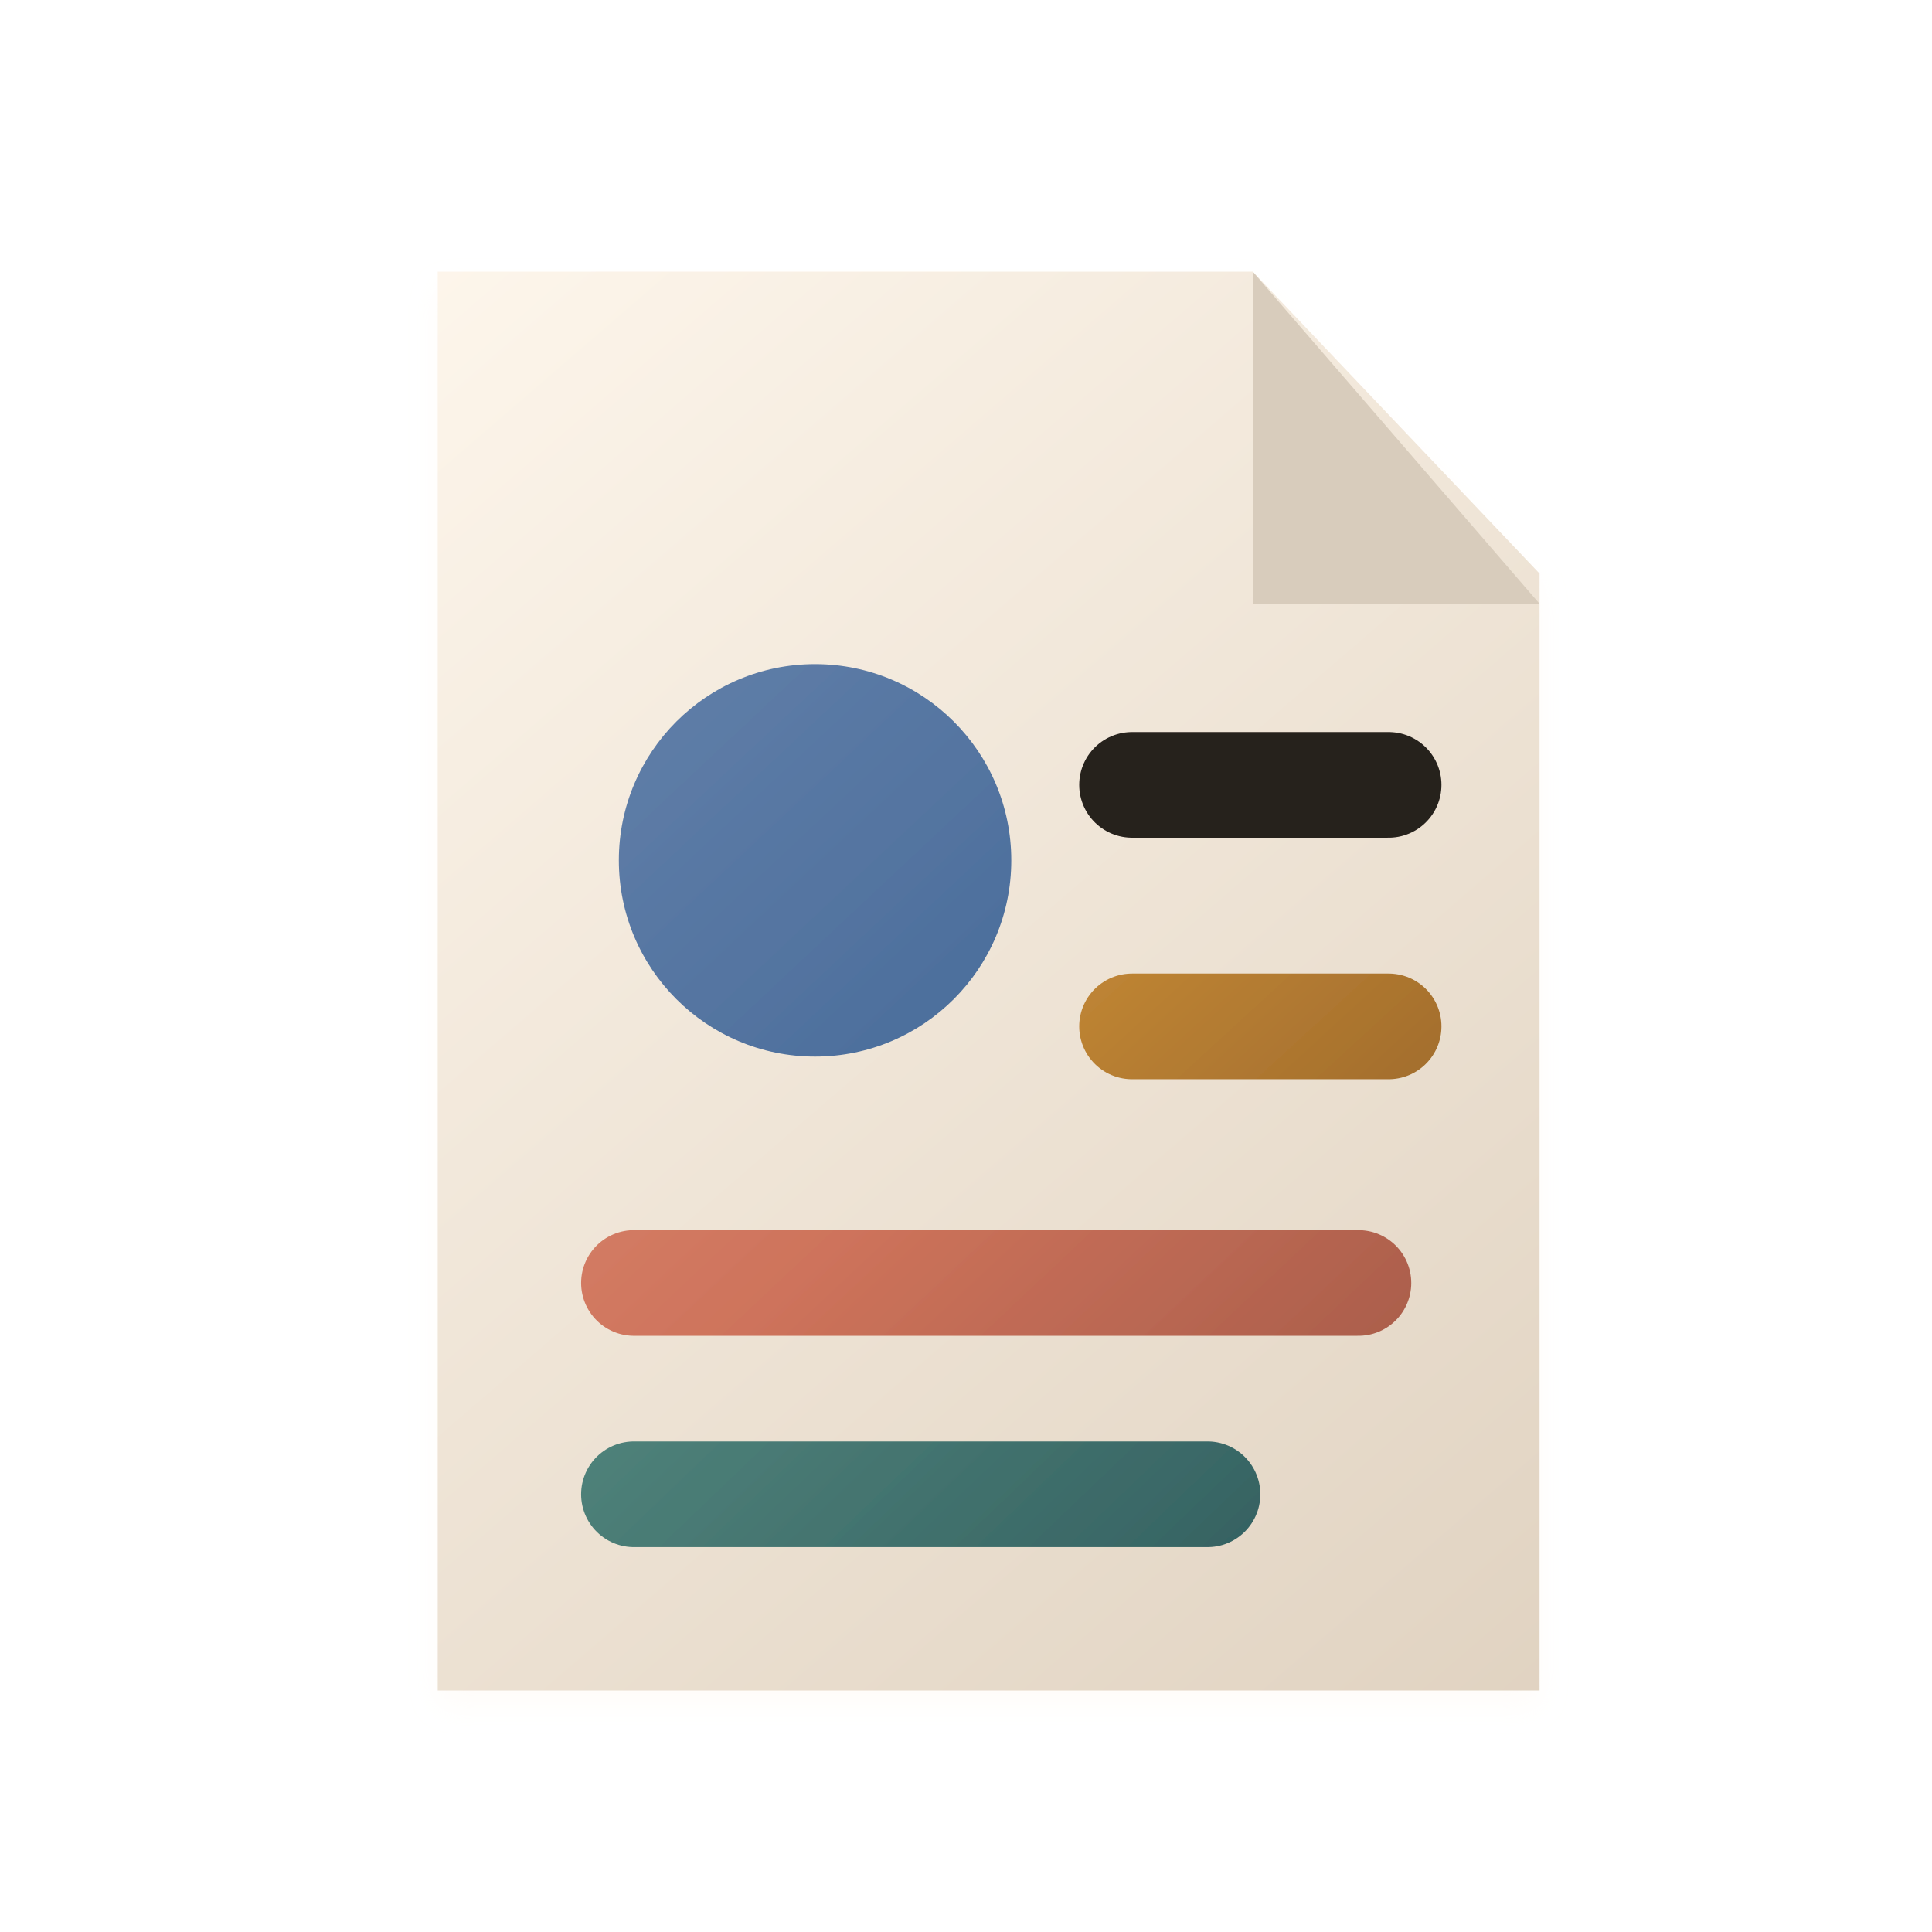
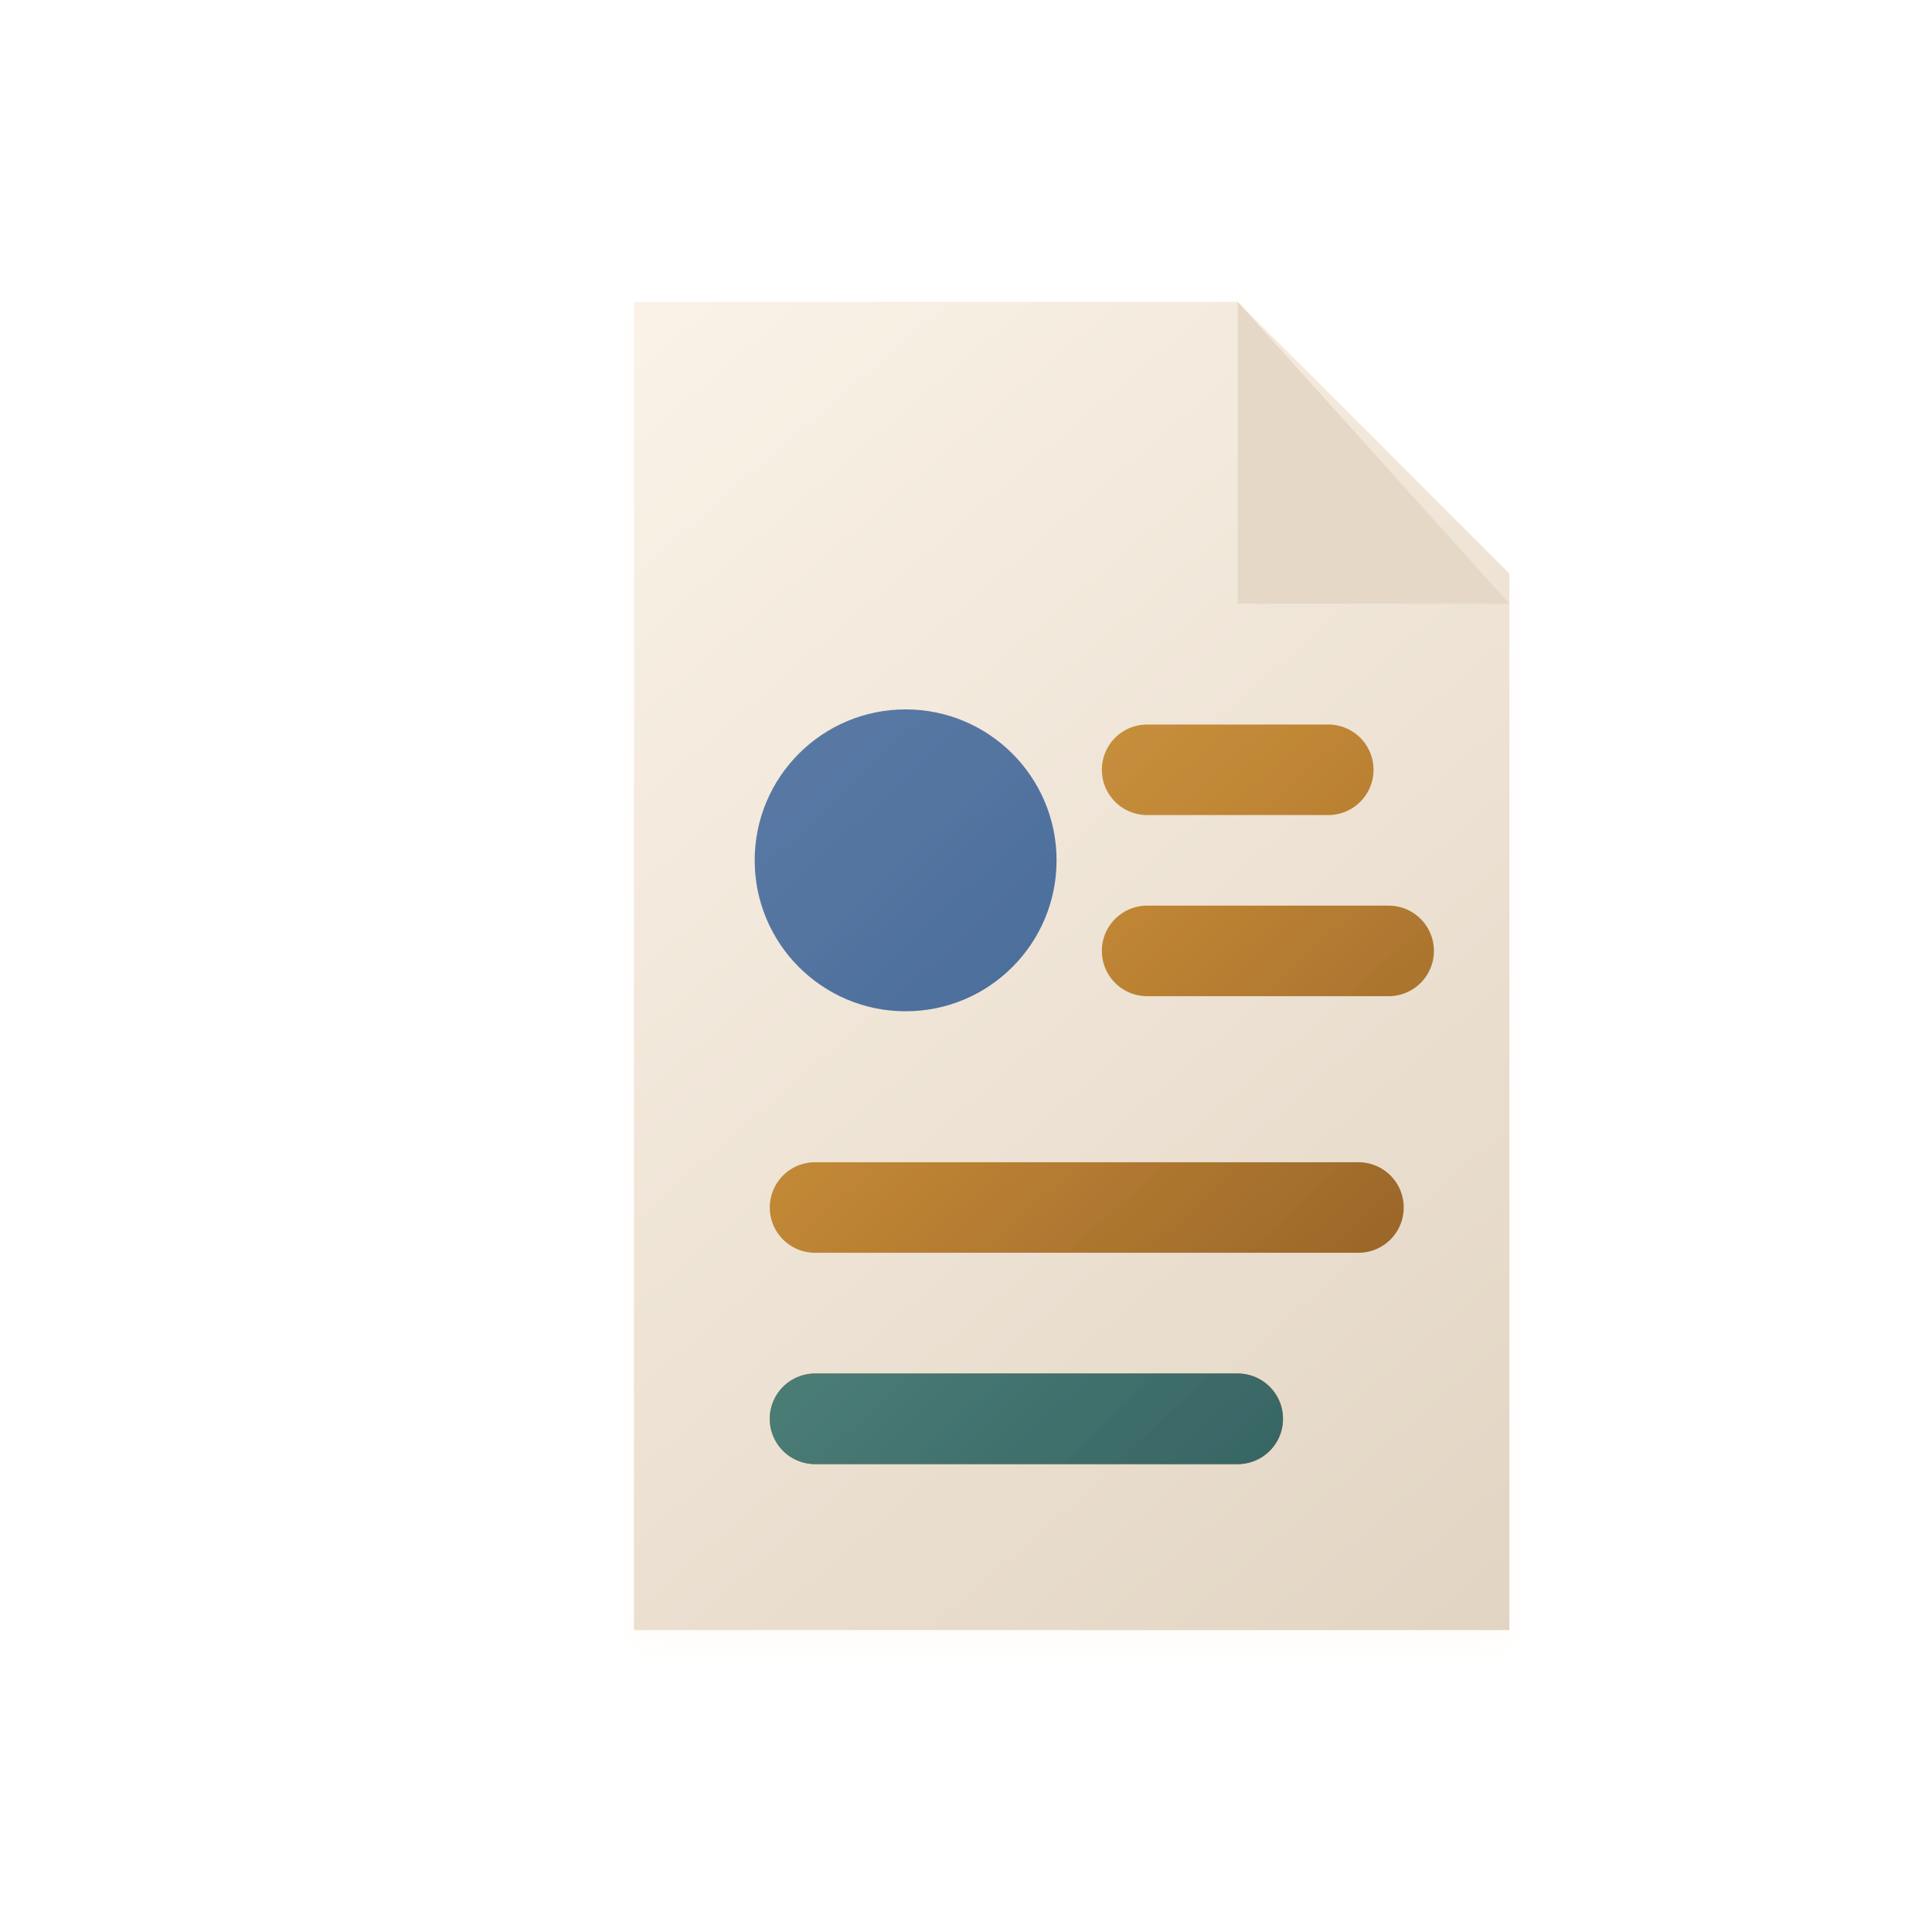
<svg xmlns="http://www.w3.org/2000/svg" viewBox="0 0 128 128" role="img" aria-label="CV icon">
  <defs>
    <filter id="depth" x="-45%" y="-45%" width="190%" height="190%">
-       <feDropShadow dx="0" dy="8" stdDeviation="5" flood-color="#221a16" flood-opacity=".24" />
+       <feDropShadow dx="0" dy="8" stdDeviation="5" flood-color="#221a16" flood-opacity=".22" />
      <feDropShadow dx="0" dy="1" stdDeviation="1" flood-color="#fff8ef" flood-opacity=".34" />
    </filter>
    <linearGradient id="paper" x1="20" y1="14" x2="108" y2="116" gradientUnits="userSpaceOnUse">
      <stop stop-color="#fff8ee" />
      <stop offset="1" stop-color="#dfd1bf" />
    </linearGradient>
    <linearGradient id="ink" x1="18" y1="14" x2="108" y2="116" gradientUnits="userSpaceOnUse">
      <stop stop-color="#31313b" />
      <stop offset="1" stop-color="#080911" />
    </linearGradient>
    <linearGradient id="coral" x1="18" y1="16" x2="110" y2="114" gradientUnits="userSpaceOnUse">
      <stop stop-color="#eda891" />
      <stop offset=".55" stop-color="#ce735b" />
      <stop offset="1" stop-color="#884a3c" />
    </linearGradient>
    <linearGradient id="rose" x1="18" y1="16" x2="108" y2="116" gradientUnits="userSpaceOnUse">
      <stop stop-color="#e4a4ad" />
      <stop offset=".55" stop-color="#ba6c84" />
      <stop offset="1" stop-color="#6f425b" />
    </linearGradient>
    <linearGradient id="teal" x1="16" y1="16" x2="108" y2="112" gradientUnits="userSpaceOnUse">
      <stop stop-color="#83aaa0" />
      <stop offset=".55" stop-color="#4f827a" />
      <stop offset="1" stop-color="#244d52" />
    </linearGradient>
    <linearGradient id="blue" x1="18" y1="16" x2="108" y2="112" gradientUnits="userSpaceOnUse">
      <stop stop-color="#7891b7" />
      <stop offset=".56" stop-color="#496c9a" />
      <stop offset="1" stop-color="#1e2d55" />
    </linearGradient>
    <linearGradient id="gold" x1="20" y1="16" x2="108" y2="112" gradientUnits="userSpaceOnUse">
      <stop stop-color="#f0c763" />
      <stop offset=".55" stop-color="#be8434" />
      <stop offset="1" stop-color="#6e421e" />
    </linearGradient>
  </defs>
  <g filter="url(#depth)">
-     <path d="M29 18h54l19 20v74H29z" fill="url(#paper)" />
-     <path d="M83 18v22h19" fill="#d8ccbc" />
-     <circle cx="54" cy="57" r="13" fill="url(#blue)" />
-     <path d="M75 52h17" stroke="#27211d" stroke-width="7" stroke-linecap="round" />
-     <path d="M75 68h17" stroke="url(#gold)" stroke-width="7" stroke-linecap="round" />
-     <path d="M42 85h48" stroke="url(#coral)" stroke-width="7" stroke-linecap="round" />
-     <path d="M42 99h38" stroke="url(#teal)" stroke-width="7" stroke-linecap="round" />
+     <path d="M42 20h40l18 18v70H42z" fill="url(#paper)" />
+     <path d="M82 20v20h18" fill="#e5d8c6" />
+     <circle cx="60" cy="57" r="10" fill="url(#blue)" />
+     <path d="M76 51h12M76 63h16M54 80h36M54 94h28" stroke="url(#gold)" stroke-width="6" stroke-linecap="round" />
+     <path d="M54 94h28" stroke="url(#teal)" stroke-width="6" stroke-linecap="round" />
  </g>
</svg>
